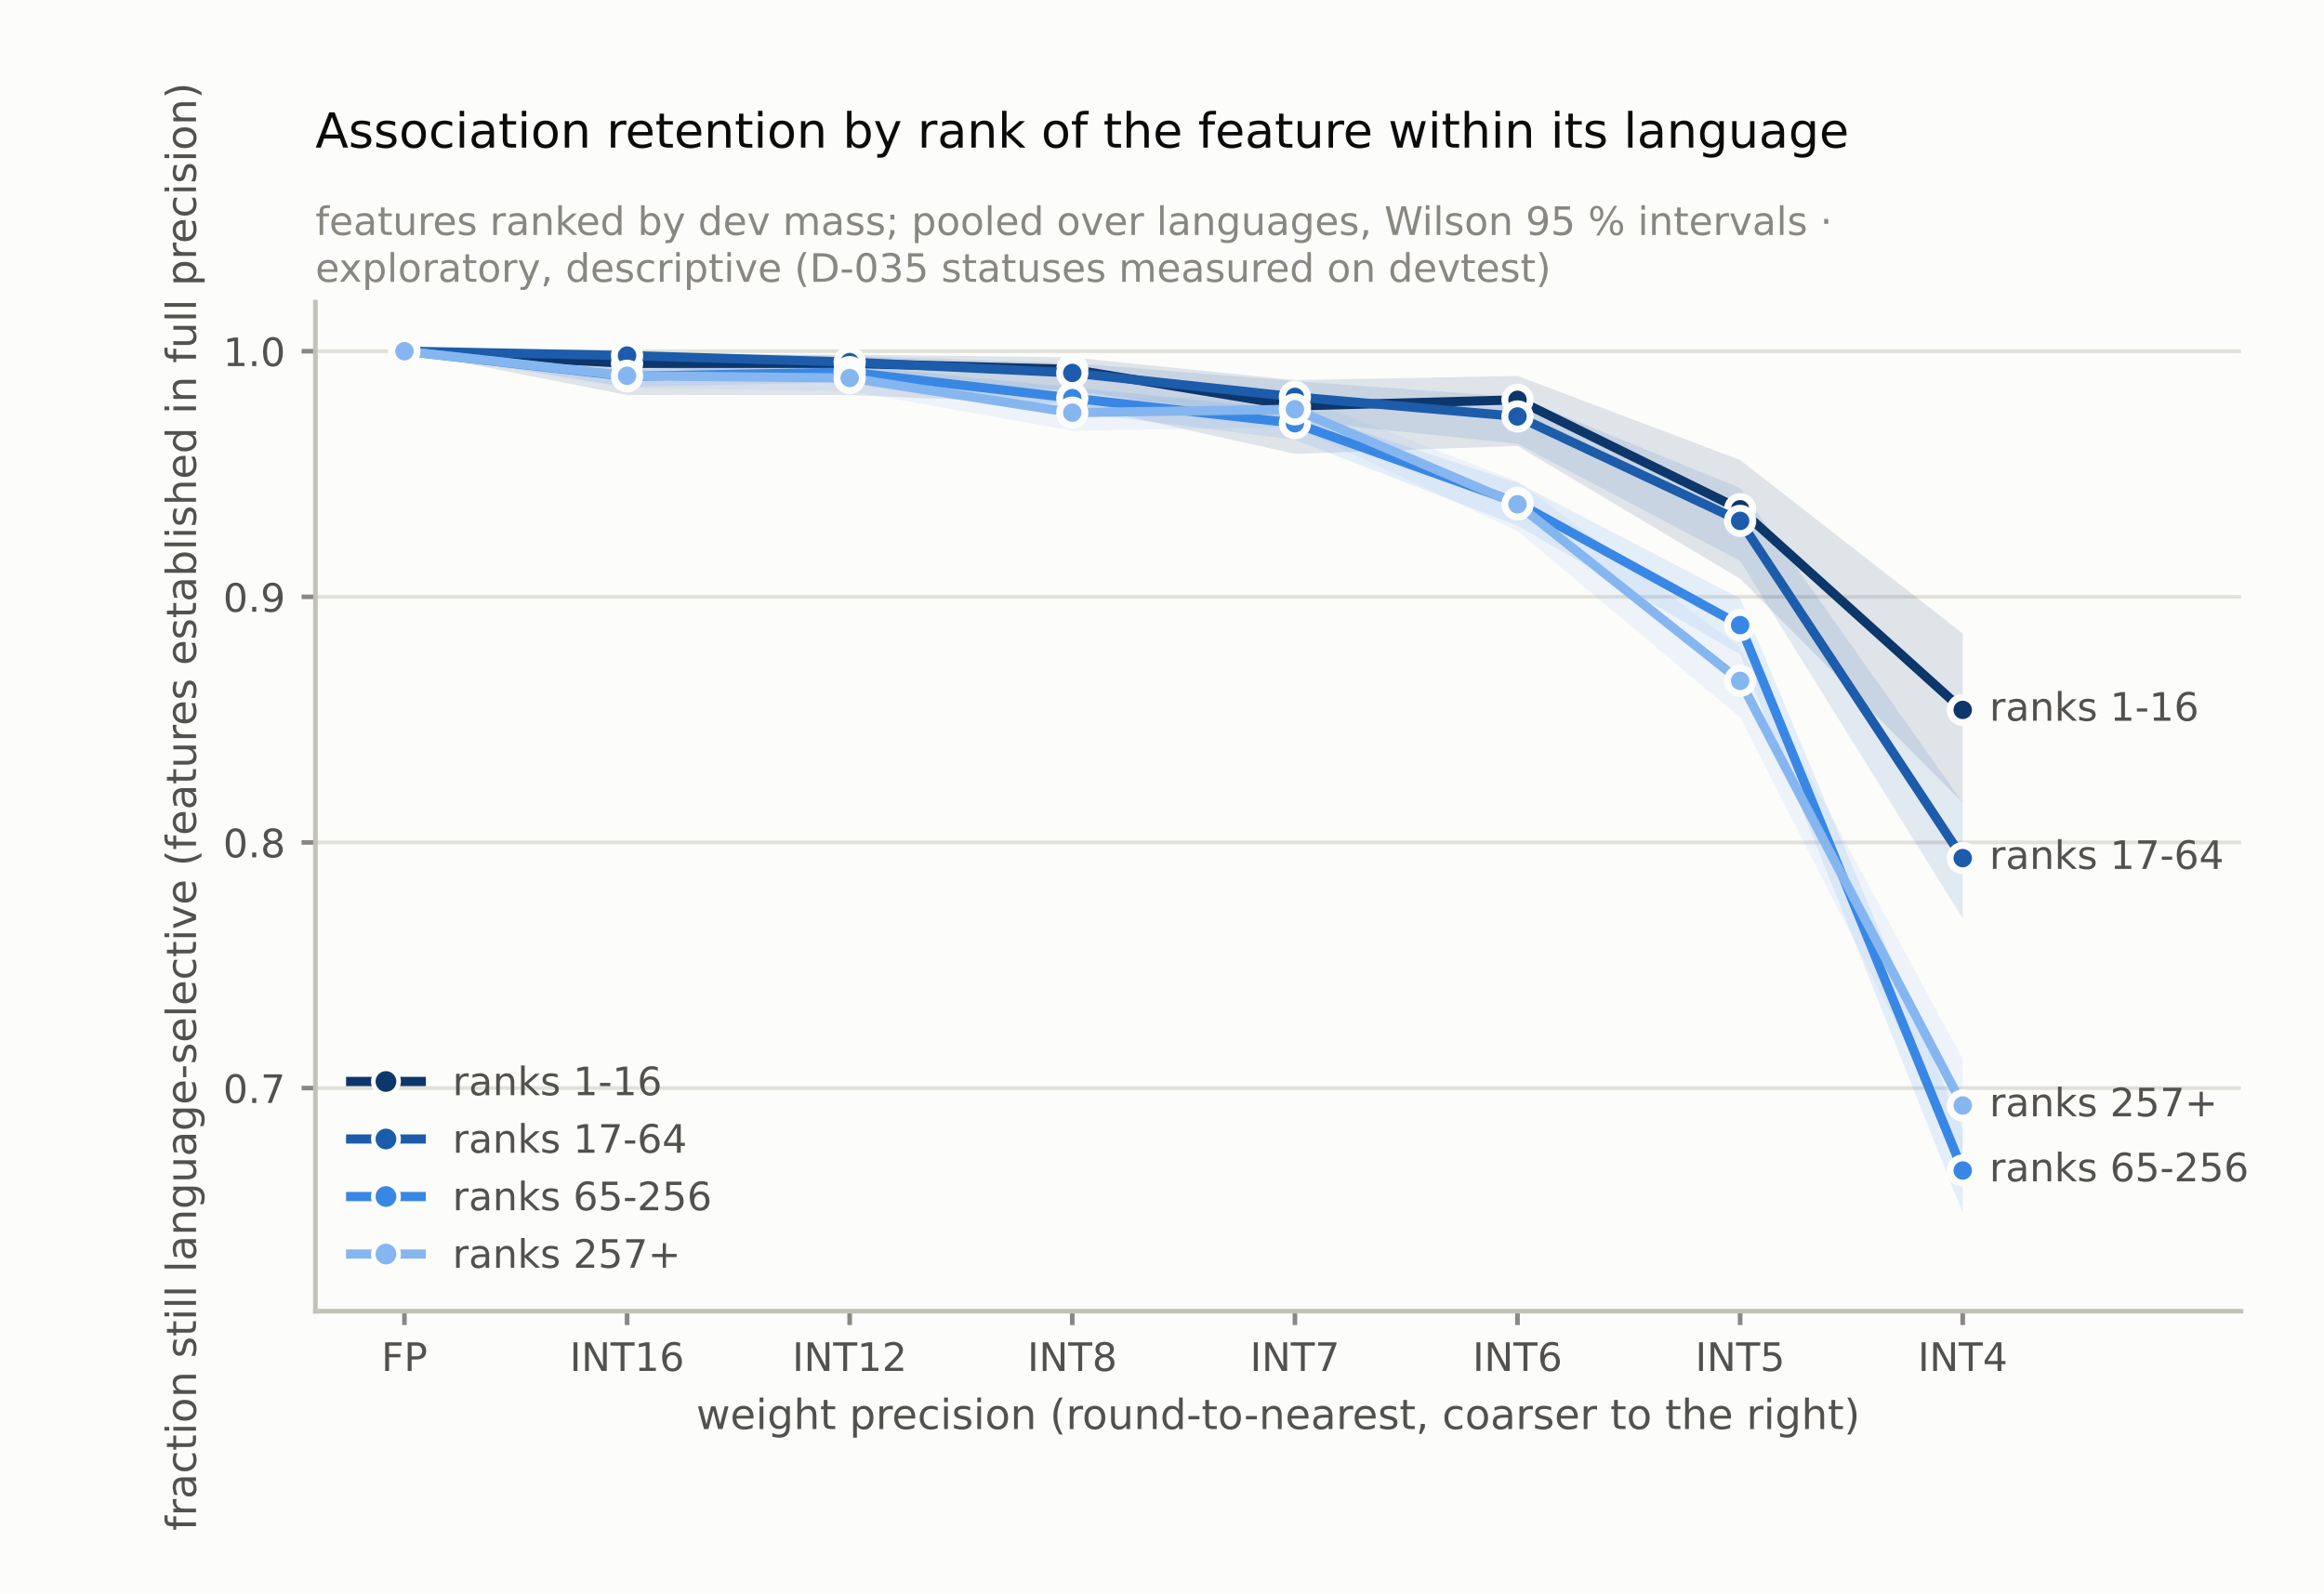
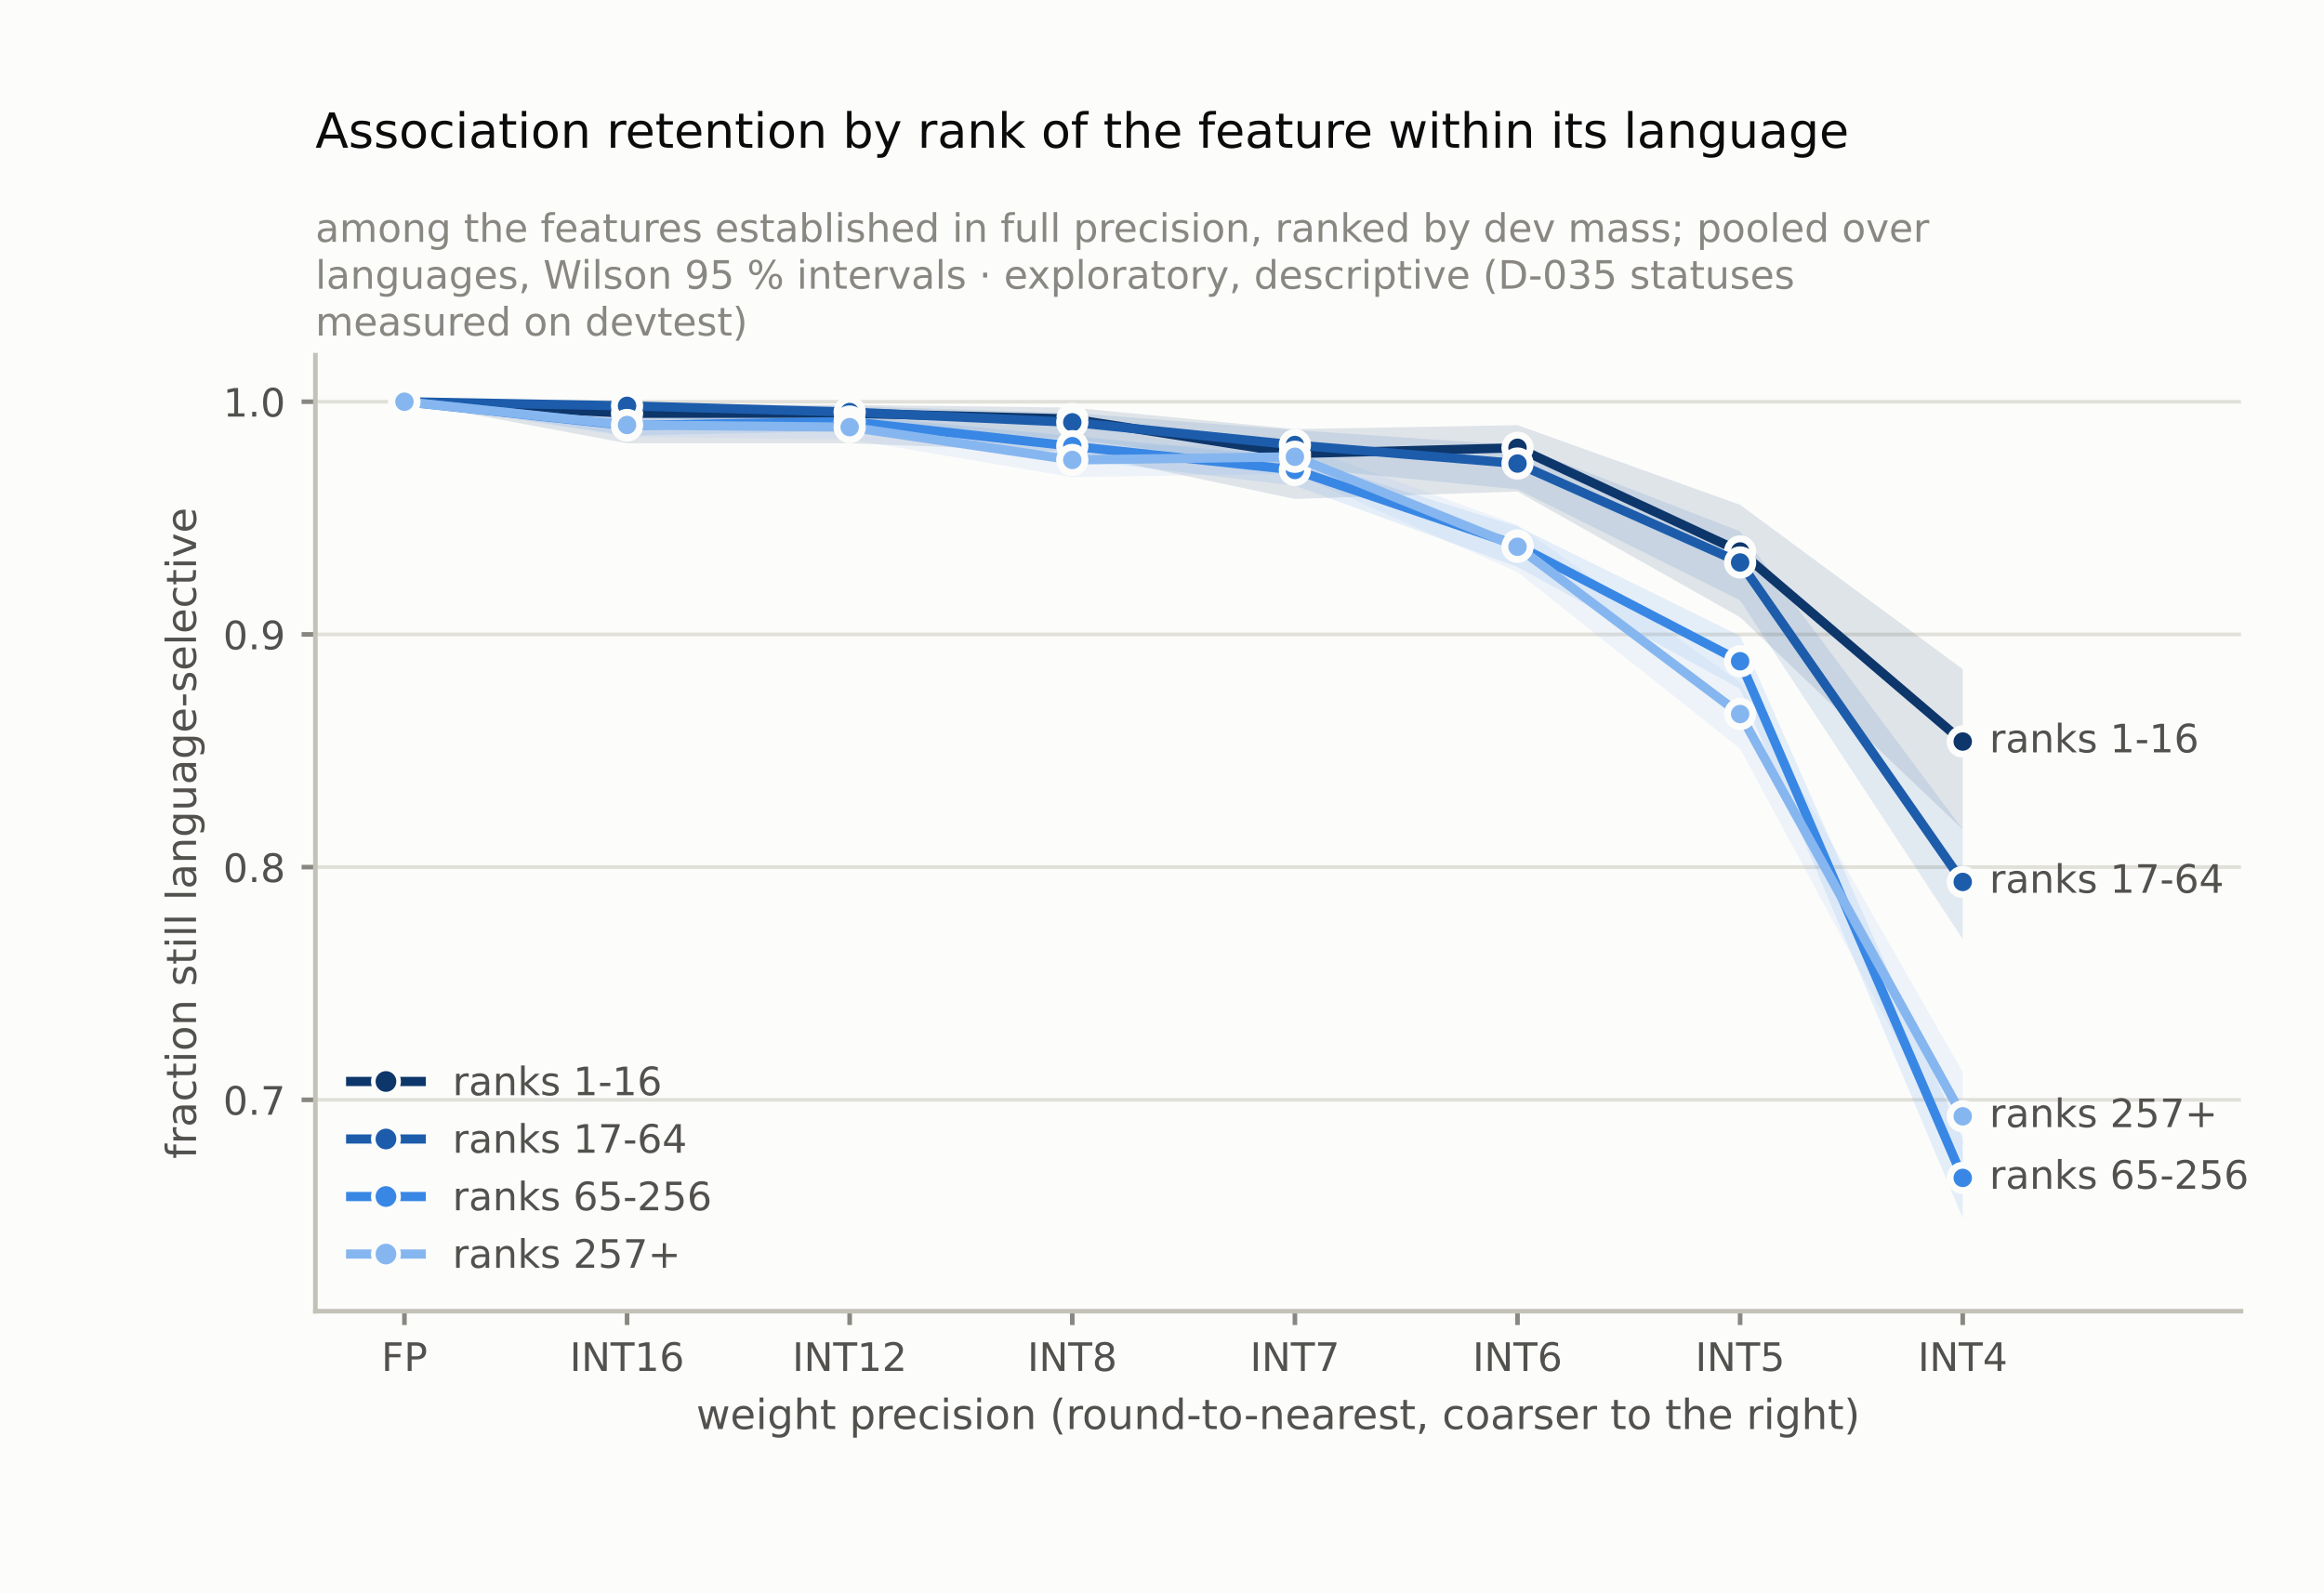
<svg xmlns="http://www.w3.org/2000/svg" xmlns:xlink="http://www.w3.org/1999/xlink" width="504pt" height="345.6pt" viewBox="0 0 504 345.6" version="1.1">
  <defs>
    <style type="text/css">*{stroke-linejoin: round; stroke-linecap: butt}</style>
  </defs>
  <g id="figure_1">
    <g id="patch_1">
      <path d="M 0 345.6  L 504 345.6  L 504 0  L 0 0  z " style="fill: #fcfcfb" />
    </g>
    <g id="axes_1">
      <g id="patch_2">
-         <path d="M 68.4 284.4  L 486 284.4  L 486 65.52  L 68.4 65.52  z " style="fill: #fcfcfb" />
+         <path d="M 68.4 284.4  L 486 284.4  L 486 77.04  L 68.4 77.04  z " style="fill: #fcfcfb" />
      </g>
      <g id="matplotlib.axis_1">
        <g id="xtick_1">
          <g id="line2d_1">
            <defs>
              <path id="m6f4d0545f2" d="M 0 0  L 0 3  " style="stroke: #898781" />
            </defs>
            <g>
              <use xlink:href="#m6f4d0545f2" x="87.711" y="284.4" style="fill: #898781; stroke: #898781" />
            </g>
          </g>
          <g id="text_1">
            <text style="font-size: 8.5px; font-family: 'DejaVu Sans', 'Bitstream Vera Sans', 'Computer Modern Sans Serif', 'Lucida Grande', 'Verdana', 'Geneva', 'Lucid', 'Arial', 'Helvetica', 'Avant Garde', sans-serif; text-anchor: middle; fill: #52514e" x="87.711" y="297.359" transform="rotate(-0 87.71098 297.3587)">FP</text>
          </g>
        </g>
        <g id="xtick_2">
          <g id="line2d_2">
            <g>
              <use xlink:href="#m6f4d0545f2" x="135.988" y="284.4" style="fill: #898781; stroke: #898781" />
            </g>
          </g>
          <g id="text_2">
            <text style="font-size: 8.5px; font-family: 'DejaVu Sans', 'Bitstream Vera Sans', 'Computer Modern Sans Serif', 'Lucida Grande', 'Verdana', 'Geneva', 'Lucid', 'Arial', 'Helvetica', 'Avant Garde', sans-serif; text-anchor: middle; fill: #52514e" x="135.988" y="297.359" transform="rotate(-0 135.9884 297.3587)">INT16</text>
          </g>
        </g>
        <g id="xtick_3">
          <g id="line2d_3">
            <g>
              <use xlink:href="#m6f4d0545f2" x="184.266" y="284.4" style="fill: #898781; stroke: #898781" />
            </g>
          </g>
          <g id="text_3">
            <text style="font-size: 8.5px; font-family: 'DejaVu Sans', 'Bitstream Vera Sans', 'Computer Modern Sans Serif', 'Lucida Grande', 'Verdana', 'Geneva', 'Lucid', 'Arial', 'Helvetica', 'Avant Garde', sans-serif; text-anchor: middle; fill: #52514e" x="184.266" y="297.359" transform="rotate(-0 184.2659 297.3587)">INT12</text>
          </g>
        </g>
        <g id="xtick_4">
          <g id="line2d_4">
            <g>
              <use xlink:href="#m6f4d0545f2" x="232.543" y="284.4" style="fill: #898781; stroke: #898781" />
            </g>
          </g>
          <g id="text_4">
            <text style="font-size: 8.5px; font-family: 'DejaVu Sans', 'Bitstream Vera Sans', 'Computer Modern Sans Serif', 'Lucida Grande', 'Verdana', 'Geneva', 'Lucid', 'Arial', 'Helvetica', 'Avant Garde', sans-serif; text-anchor: middle; fill: #52514e" x="232.543" y="297.359" transform="rotate(-0 232.5434 297.3587)">INT8</text>
          </g>
        </g>
        <g id="xtick_5">
          <g id="line2d_5">
            <g>
              <use xlink:href="#m6f4d0545f2" x="280.821" y="284.4" style="fill: #898781; stroke: #898781" />
            </g>
          </g>
          <g id="text_5">
            <text style="font-size: 8.5px; font-family: 'DejaVu Sans', 'Bitstream Vera Sans', 'Computer Modern Sans Serif', 'Lucida Grande', 'Verdana', 'Geneva', 'Lucid', 'Arial', 'Helvetica', 'Avant Garde', sans-serif; text-anchor: middle; fill: #52514e" x="280.821" y="297.359" transform="rotate(-0 280.8208 297.3587)">INT7</text>
          </g>
        </g>
        <g id="xtick_6">
          <g id="line2d_6">
            <g>
              <use xlink:href="#m6f4d0545f2" x="329.098" y="284.4" style="fill: #898781; stroke: #898781" />
            </g>
          </g>
          <g id="text_6">
            <text style="font-size: 8.5px; font-family: 'DejaVu Sans', 'Bitstream Vera Sans', 'Computer Modern Sans Serif', 'Lucida Grande', 'Verdana', 'Geneva', 'Lucid', 'Arial', 'Helvetica', 'Avant Garde', sans-serif; text-anchor: middle; fill: #52514e" x="329.098" y="297.359" transform="rotate(-0 329.0983 297.3587)">INT6</text>
          </g>
        </g>
        <g id="xtick_7">
          <g id="line2d_7">
            <g>
              <use xlink:href="#m6f4d0545f2" x="377.376" y="284.4" style="fill: #898781; stroke: #898781" />
            </g>
          </g>
          <g id="text_7">
            <text style="font-size: 8.5px; font-family: 'DejaVu Sans', 'Bitstream Vera Sans', 'Computer Modern Sans Serif', 'Lucida Grande', 'Verdana', 'Geneva', 'Lucid', 'Arial', 'Helvetica', 'Avant Garde', sans-serif; text-anchor: middle; fill: #52514e" x="377.376" y="297.359" transform="rotate(-0 377.3757 297.3587)">INT5</text>
          </g>
        </g>
        <g id="xtick_8">
          <g id="line2d_8">
            <g>
              <use xlink:href="#m6f4d0545f2" x="425.653" y="284.4" style="fill: #898781; stroke: #898781" />
            </g>
          </g>
          <g id="text_8">
            <text style="font-size: 8.5px; font-family: 'DejaVu Sans', 'Bitstream Vera Sans', 'Computer Modern Sans Serif', 'Lucida Grande', 'Verdana', 'Geneva', 'Lucid', 'Arial', 'Helvetica', 'Avant Garde', sans-serif; text-anchor: middle; fill: #52514e" x="425.653" y="297.359" transform="rotate(-0 425.6532 297.3587)">INT4</text>
          </g>
        </g>
        <g id="text_9">
          <text style="font-size: 9px; font-family: 'DejaVu Sans', 'Bitstream Vera Sans', 'Computer Modern Sans Serif', 'Lucida Grande', 'Verdana', 'Geneva', 'Lucid', 'Arial', 'Helvetica', 'Avant Garde', sans-serif; text-anchor: middle; fill: #52514e" x="277.2" y="309.965" transform="rotate(-0 277.2 309.965)">weight precision (round-to-nearest, coarser to the right)</text>
        </g>
      </g>
      <g id="matplotlib.axis_2">
        <g id="ytick_1">
          <g id="line2d_9">
-             <path d="M 68.4 236.006  L 486 236.006  " clip-path="url(#p377e4efe7d)" style="fill: none; stroke: #e1e0d9; stroke-width: 0.8; stroke-linecap: square" />
+             <path d="M 68.4 238.553  L 486 238.553  " clip-path="url(#p2a421c846e)" style="fill: none; stroke: #e1e0d9; stroke-width: 0.8; stroke-linecap: square" />
          </g>
          <g id="line2d_10">
            <defs>
              <path id="m219d30f5a1" d="M 0 0  L -3 0  " style="stroke: #898781" />
            </defs>
            <g>
-               <use xlink:href="#m219d30f5a1" x="68.4" y="236.006" style="fill: #898781; stroke: #898781" />
+               <use xlink:href="#m219d30f5a1" x="68.4" y="238.553" style="fill: #898781; stroke: #898781" />
            </g>
          </g>
          <g id="text_10">
-             <text style="font-size: 8.5px; font-family: 'DejaVu Sans', 'Bitstream Vera Sans', 'Computer Modern Sans Serif', 'Lucida Grande', 'Verdana', 'Geneva', 'Lucid', 'Arial', 'Helvetica', 'Avant Garde', sans-serif; text-anchor: end; fill: #52514e" x="61.9" y="239.235" transform="rotate(-0 61.9 239.2353)">0.7</text>
+             <text style="font-size: 8.5px; font-family: 'DejaVu Sans', 'Bitstream Vera Sans', 'Computer Modern Sans Serif', 'Lucida Grande', 'Verdana', 'Geneva', 'Lucid', 'Arial', 'Helvetica', 'Avant Garde', sans-serif; text-anchor: end; fill: #52514e" x="61.9" y="241.782" transform="rotate(-0 61.9 241.7823)">0.7</text>
          </g>
        </g>
        <g id="ytick_2">
          <g id="line2d_11">
-             <path d="M 68.4 182.729  L 486 182.729  " clip-path="url(#p377e4efe7d)" style="fill: none; stroke: #e1e0d9; stroke-width: 0.8; stroke-linecap: square" />
+             <path d="M 68.4 188.08  L 486 188.08  " clip-path="url(#p2a421c846e)" style="fill: none; stroke: #e1e0d9; stroke-width: 0.8; stroke-linecap: square" />
          </g>
          <g id="line2d_12">
            <g>
-               <use xlink:href="#m219d30f5a1" x="68.4" y="182.729" style="fill: #898781; stroke: #898781" />
+               <use xlink:href="#m219d30f5a1" x="68.4" y="188.08" style="fill: #898781; stroke: #898781" />
            </g>
          </g>
          <g id="text_11">
-             <text style="font-size: 8.5px; font-family: 'DejaVu Sans', 'Bitstream Vera Sans', 'Computer Modern Sans Serif', 'Lucida Grande', 'Verdana', 'Geneva', 'Lucid', 'Arial', 'Helvetica', 'Avant Garde', sans-serif; text-anchor: end; fill: #52514e" x="61.9" y="185.958" transform="rotate(-0 61.9 185.9584)">0.8</text>
+             <text style="font-size: 8.5px; font-family: 'DejaVu Sans', 'Bitstream Vera Sans', 'Computer Modern Sans Serif', 'Lucida Grande', 'Verdana', 'Geneva', 'Lucid', 'Arial', 'Helvetica', 'Avant Garde', sans-serif; text-anchor: end; fill: #52514e" x="61.9" y="191.31" transform="rotate(-0 61.9 191.3095)">0.8</text>
          </g>
        </g>
        <g id="ytick_3">
          <g id="line2d_13">
-             <path d="M 68.4 129.452  L 486 129.452  " clip-path="url(#p377e4efe7d)" style="fill: none; stroke: #e1e0d9; stroke-width: 0.8; stroke-linecap: square" />
+             <path d="M 68.4 137.607  L 486 137.607  " clip-path="url(#p2a421c846e)" style="fill: none; stroke: #e1e0d9; stroke-width: 0.8; stroke-linecap: square" />
          </g>
          <g id="line2d_14">
            <g>
-               <use xlink:href="#m219d30f5a1" x="68.4" y="129.452" style="fill: #898781; stroke: #898781" />
+               <use xlink:href="#m219d30f5a1" x="68.4" y="137.607" style="fill: #898781; stroke: #898781" />
            </g>
          </g>
          <g id="text_12">
-             <text style="font-size: 8.5px; font-family: 'DejaVu Sans', 'Bitstream Vera Sans', 'Computer Modern Sans Serif', 'Lucida Grande', 'Verdana', 'Geneva', 'Lucid', 'Arial', 'Helvetica', 'Avant Garde', sans-serif; text-anchor: end; fill: #52514e" x="61.9" y="132.682" transform="rotate(-0 61.9 132.6816)">0.9</text>
+             <text style="font-size: 8.5px; font-family: 'DejaVu Sans', 'Bitstream Vera Sans', 'Computer Modern Sans Serif', 'Lucida Grande', 'Verdana', 'Geneva', 'Lucid', 'Arial', 'Helvetica', 'Avant Garde', sans-serif; text-anchor: end; fill: #52514e" x="61.9" y="140.837" transform="rotate(-0 61.9 140.8367)">0.9</text>
          </g>
        </g>
        <g id="ytick_4">
          <g id="line2d_15">
-             <path d="M 68.4 76.175  L 486 76.175  " clip-path="url(#p377e4efe7d)" style="fill: none; stroke: #e1e0d9; stroke-width: 0.8; stroke-linecap: square" />
+             <path d="M 68.4 87.135  L 486 87.135  " clip-path="url(#p2a421c846e)" style="fill: none; stroke: #e1e0d9; stroke-width: 0.8; stroke-linecap: square" />
          </g>
          <g id="line2d_16">
            <g>
-               <use xlink:href="#m219d30f5a1" x="68.4" y="76.175" style="fill: #898781; stroke: #898781" />
+               <use xlink:href="#m219d30f5a1" x="68.4" y="87.135" style="fill: #898781; stroke: #898781" />
            </g>
          </g>
          <g id="text_13">
-             <text style="font-size: 8.5px; font-family: 'DejaVu Sans', 'Bitstream Vera Sans', 'Computer Modern Sans Serif', 'Lucida Grande', 'Verdana', 'Geneva', 'Lucid', 'Arial', 'Helvetica', 'Avant Garde', sans-serif; text-anchor: end; fill: #52514e" x="61.9" y="79.405" transform="rotate(-0 61.9 79.40471)">1.0</text>
+             <text style="font-size: 8.5px; font-family: 'DejaVu Sans', 'Bitstream Vera Sans', 'Computer Modern Sans Serif', 'Lucida Grande', 'Verdana', 'Geneva', 'Lucid', 'Arial', 'Helvetica', 'Avant Garde', sans-serif; text-anchor: end; fill: #52514e" x="61.9" y="90.364" transform="rotate(-0 61.9 90.3639)">1.0</text>
          </g>
        </g>
        <g id="text_14">
-           <text style="font-size: 9px; font-family: 'DejaVu Sans', 'Bitstream Vera Sans', 'Computer Modern Sans Serif', 'Lucida Grande', 'Verdana', 'Geneva', 'Lucid', 'Arial', 'Helvetica', 'Avant Garde', sans-serif; text-anchor: middle; fill: #52514e" x="42.511" y="174.96" transform="rotate(-90 42.51062 174.96)">fraction still language-selective (features established in full precision)</text>
+           <text style="font-size: 9px; font-family: 'DejaVu Sans', 'Bitstream Vera Sans', 'Computer Modern Sans Serif', 'Lucida Grande', 'Verdana', 'Geneva', 'Lucid', 'Arial', 'Helvetica', 'Avant Garde', sans-serif; text-anchor: middle; fill: #52514e" x="42.511" y="180.72" transform="rotate(-90 42.51062 180.72)">fraction still language-selective</text>
        </g>
      </g>
      <g id="band_1-16">
        <defs>
-           <path id="mb3b9ebb4e8" d="M 87.711 -269.425  L 87.711 -269.425  L 135.988 -259.905  L 184.266 -259.905  L 232.543 -257.916  L 280.821 -247.16  L 329.098 -248.869  L 377.376 -220.076  L 425.653 -171.497  L 425.653 -208.189  L 425.653 -208.189  L 377.376 -245.827  L 329.098 -264.061  L 280.821 -263.157  L 232.543 -268.078  L 184.266 -268.701  L 135.988 -268.701  L 87.711 -269.425  z " />
-         </defs>
-         <g clip-path="url(#p377e4efe7d)">
-           <use xlink:href="#mb3b9ebb4e8" x="0" y="345.6" style="fill: #0d366b; fill-opacity: 0.12" />
+           <path id="mdead9c6444" d="M 87.711 -258.465  L 87.711 -258.465  L 135.988 -249.447  L 184.266 -249.447  L 232.543 -247.562  L 280.821 -237.372  L 329.098 -238.992  L 377.376 -211.714  L 425.653 -165.692  L 425.653 -200.453  L 425.653 -200.453  L 377.376 -236.109  L 329.098 -253.384  L 280.821 -252.528  L 232.543 -257.189  L 184.266 -257.78  L 135.988 -257.78  L 87.711 -258.465  z " />
+         </defs>
+         <g clip-path="url(#p2a421c846e)">
+           <use xlink:href="#mdead9c6444" x="0" y="345.6" style="fill: #0d366b; fill-opacity: 0.12" />
        </g>
      </g>
      <g id="band_17-64">
        <defs>
-           <path id="m48c2956e86" d="M 87.711 -269.425  L 87.711 -269.425  L 135.988 -265.996  L 184.266 -263.924  L 232.543 -260.779  L 280.821 -254.364  L 329.098 -249.35  L 377.376 -223.932  L 425.653 -146.376  L 425.653 -171.51  L 425.653 -171.51  L 377.376 -239.745  L 329.098 -259.475  L 280.821 -262.926  L 232.543 -266.858  L 184.266 -268.416  L 135.988 -269.166  L 87.711 -269.425  z " />
-         </defs>
-         <g clip-path="url(#p377e4efe7d)">
-           <use xlink:href="#m48c2956e86" x="0" y="345.6" style="fill: #1c5cab; fill-opacity: 0.12" />
+           <path id="m82f309e90d" d="M 87.711 -258.465  L 87.711 -258.465  L 135.988 -255.217  L 184.266 -253.254  L 232.543 -250.275  L 280.821 -244.198  L 329.098 -239.447  L 377.376 -215.367  L 425.653 -141.893  L 425.653 -165.704  L 425.653 -165.704  L 377.376 -230.348  L 329.098 -249.039  L 280.821 -252.309  L 232.543 -256.034  L 184.266 -257.51  L 135.988 -258.22  L 87.711 -258.465  z " />
+         </defs>
+         <g clip-path="url(#p2a421c846e)">
+           <use xlink:href="#m82f309e90d" x="0" y="345.6" style="fill: #1c5cab; fill-opacity: 0.12" />
        </g>
      </g>
      <g id="band_65-256">
        <defs>
-           <path id="mebbb00ba3a" d="M 87.711 -269.425  L 87.711 -269.425  L 135.988 -261.663  L 184.266 -262.735  L 232.543 -256.255  L 280.821 -250.201  L 329.098 -231.582  L 377.376 -203.663  L 425.653 -82.511  L 425.653 -100.685  L 425.653 -100.685  L 377.376 -215.808  L 329.098 -240.878  L 280.821 -256.738  L 232.543 -261.573  L 184.266 -266.344  L 135.988 -265.601  L 87.711 -269.425  z " />
-         </defs>
-         <g clip-path="url(#p377e4efe7d)">
-           <use xlink:href="#mebbb00ba3a" x="0" y="345.6" style="fill: #3987e5; fill-opacity: 0.12" />
+           <path id="m9bee729b2a" d="M 87.711 -258.465  L 87.711 -258.465  L 135.988 -251.112  L 184.266 -252.127  L 232.543 -245.989  L 280.821 -240.254  L 329.098 -222.614  L 377.376 -196.165  L 425.653 -81.389  L 425.653 -98.607  L 425.653 -98.607  L 377.376 -207.671  L 329.098 -231.421  L 280.821 -246.446  L 232.543 -251.027  L 184.266 -255.547  L 135.988 -254.843  L 87.711 -258.465  z " />
+         </defs>
+         <g clip-path="url(#p2a421c846e)">
+           <use xlink:href="#m9bee729b2a" x="0" y="345.6" style="fill: #3987e5; fill-opacity: 0.12" />
        </g>
      </g>
      <g id="band_257+">
        <defs>
-           <path id="mbcf3d54f8f" d="M 87.711 -269.425  L 87.711 -269.425  L 135.988 -261.375  L 184.266 -260.796  L 232.543 -252.148  L 280.821 -252.967  L 329.098 -230.415  L 377.376 -189.987  L 425.653 -95.367  L 425.653 -115.9  L 425.653 -115.9  L 377.376 -205.174  L 329.098 -241.206  L 280.821 -259.789  L 232.543 -259.156  L 184.266 -265.51  L 135.988 -265.898  L 87.711 -269.425  z " />
-         </defs>
-         <g clip-path="url(#p377e4efe7d)">
-           <use xlink:href="#mbcf3d54f8f" x="0" y="345.6" style="fill: #86b6ef; fill-opacity: 0.12" />
+           <path id="md865e627d9" d="M 87.711 -258.465  L 87.711 -258.465  L 135.988 -250.84  L 184.266 -250.291  L 232.543 -242.098  L 280.821 -242.874  L 329.098 -221.509  L 377.376 -183.208  L 425.653 -93.568  L 425.653 -113.022  L 425.653 -113.022  L 377.376 -197.596  L 329.098 -231.732  L 280.821 -249.337  L 232.543 -248.737  L 184.266 -254.756  L 135.988 -255.125  L 87.711 -258.465  z " />
+         </defs>
+         <g clip-path="url(#p2a421c846e)">
+           <use xlink:href="#md865e627d9" x="0" y="345.6" style="fill: #86b6ef; fill-opacity: 0.12" />
        </g>
      </g>
      <g id="patch_3">
-         <path d="M 68.4 284.4  L 68.4 65.52  " style="fill: none; stroke: #c3c2b7; stroke-linejoin: miter; stroke-linecap: square" />
+         <path d="M 68.4 284.4  L 68.4 77.04  " style="fill: none; stroke: #c3c2b7; stroke-linejoin: miter; stroke-linecap: square" />
      </g>
      <g id="patch_4">
        <path d="M 68.4 284.4  L 486 284.4  " style="fill: none; stroke: #c3c2b7; stroke-linejoin: miter; stroke-linecap: square" />
      </g>
      <g id="rank_1-16">
-         <path d="M 87.711 76.175  L 135.988 78.813  L 184.266 78.813  L 232.543 80.132  L 280.821 88.044  L 329.098 86.725  L 377.376 110.462  L 425.653 153.981  " clip-path="url(#p377e4efe7d)" style="fill: none; stroke: #0d366b; stroke-width: 2; stroke-linecap: square" />
+         <path d="M 87.711 87.135  L 135.988 89.633  L 184.266 89.633  L 232.543 90.883  L 280.821 98.379  L 329.098 97.129  L 377.376 119.617  L 425.653 160.845  " clip-path="url(#p2a421c846e)" style="fill: none; stroke: #0d366b; stroke-width: 2; stroke-linecap: square" />
        <defs>
          <path id="mf6ef0dd5cb" d="M 0 2.75  C 0.729 2.75 1.429 2.46 1.945 1.945  C 2.46 1.429 2.75 0.729 2.75 0  C 2.75 -0.729 2.46 -1.429 1.945 -1.945  C 1.429 -2.46 0.729 -2.75 0 -2.75  C -0.729 -2.75 -1.429 -2.46 -1.945 -1.945  C -2.46 -1.429 -2.75 -0.729 -2.75 0  C -2.75 0.729 -2.46 1.429 -1.945 1.945  C -1.429 2.46 -0.729 2.75 0 2.75  z " style="stroke: #fcfcfb; stroke-width: 1.5" />
        </defs>
-         <g clip-path="url(#p377e4efe7d)">
-           <use xlink:href="#mf6ef0dd5cb" x="87.711" y="76.175" style="fill: #0d366b; stroke: #fcfcfb; stroke-width: 1.5" />
-           <use xlink:href="#mf6ef0dd5cb" x="135.988" y="78.813" style="fill: #0d366b; stroke: #fcfcfb; stroke-width: 1.5" />
-           <use xlink:href="#mf6ef0dd5cb" x="184.266" y="78.813" style="fill: #0d366b; stroke: #fcfcfb; stroke-width: 1.5" />
-           <use xlink:href="#mf6ef0dd5cb" x="232.543" y="80.132" style="fill: #0d366b; stroke: #fcfcfb; stroke-width: 1.5" />
-           <use xlink:href="#mf6ef0dd5cb" x="280.821" y="88.044" style="fill: #0d366b; stroke: #fcfcfb; stroke-width: 1.5" />
-           <use xlink:href="#mf6ef0dd5cb" x="329.098" y="86.725" style="fill: #0d366b; stroke: #fcfcfb; stroke-width: 1.5" />
-           <use xlink:href="#mf6ef0dd5cb" x="377.376" y="110.462" style="fill: #0d366b; stroke: #fcfcfb; stroke-width: 1.5" />
-           <use xlink:href="#mf6ef0dd5cb" x="425.653" y="153.981" style="fill: #0d366b; stroke: #fcfcfb; stroke-width: 1.5" />
+         <g clip-path="url(#p2a421c846e)">
+           <use xlink:href="#mf6ef0dd5cb" x="87.711" y="87.135" style="fill: #0d366b; stroke: #fcfcfb; stroke-width: 1.5" />
+           <use xlink:href="#mf6ef0dd5cb" x="135.988" y="89.633" style="fill: #0d366b; stroke: #fcfcfb; stroke-width: 1.5" />
+           <use xlink:href="#mf6ef0dd5cb" x="184.266" y="89.633" style="fill: #0d366b; stroke: #fcfcfb; stroke-width: 1.5" />
+           <use xlink:href="#mf6ef0dd5cb" x="232.543" y="90.883" style="fill: #0d366b; stroke: #fcfcfb; stroke-width: 1.5" />
+           <use xlink:href="#mf6ef0dd5cb" x="280.821" y="98.379" style="fill: #0d366b; stroke: #fcfcfb; stroke-width: 1.5" />
+           <use xlink:href="#mf6ef0dd5cb" x="329.098" y="97.129" style="fill: #0d366b; stroke: #fcfcfb; stroke-width: 1.5" />
+           <use xlink:href="#mf6ef0dd5cb" x="377.376" y="119.617" style="fill: #0d366b; stroke: #fcfcfb; stroke-width: 1.5" />
+           <use xlink:href="#mf6ef0dd5cb" x="425.653" y="160.845" style="fill: #0d366b; stroke: #fcfcfb; stroke-width: 1.5" />
        </g>
      </g>
      <g id="end_label">
-         <text style="font-size: 8.5px; font-family: 'DejaVu Sans', 'Bitstream Vera Sans', 'Computer Modern Sans Serif', 'Lucida Grande', 'Verdana', 'Geneva', 'Lucid', 'Arial', 'Helvetica', 'Avant Garde', sans-serif; text-anchor: start; fill: #52514e" x="431.446" y="156.326" transform="rotate(-0 431.4465 156.3261)">ranks 1-16</text>
+         <text style="font-size: 8.5px; font-family: 'DejaVu Sans', 'Bitstream Vera Sans', 'Computer Modern Sans Serif', 'Lucida Grande', 'Verdana', 'Geneva', 'Lucid', 'Arial', 'Helvetica', 'Avant Garde', sans-serif; text-anchor: start; fill: #52514e" x="431.446" y="163.19" transform="rotate(-0 431.4465 163.1903)">ranks 1-16</text>
      </g>
      <g id="rank_17-64">
-         <path d="M 87.711 76.175  L 135.988 77.119  L 184.266 78.535  L 232.543 80.894  L 280.821 86.085  L 329.098 90.332  L 377.376 112.983  L 425.653 186.127  " clip-path="url(#p377e4efe7d)" style="fill: none; stroke: #1c5cab; stroke-width: 2; stroke-linecap: square" />
+         <path d="M 87.711 87.135  L 135.988 88.029  L 184.266 89.37  L 232.543 91.605  L 280.821 96.523  L 329.098 100.546  L 377.376 122.005  L 425.653 191.299  " clip-path="url(#p2a421c846e)" style="fill: none; stroke: #1c5cab; stroke-width: 2; stroke-linecap: square" />
        <defs>
          <path id="mbdf30b9938" d="M 0 2.75  C 0.729 2.75 1.429 2.46 1.945 1.945  C 2.46 1.429 2.75 0.729 2.75 0  C 2.75 -0.729 2.46 -1.429 1.945 -1.945  C 1.429 -2.46 0.729 -2.75 0 -2.75  C -0.729 -2.75 -1.429 -2.46 -1.945 -1.945  C -2.46 -1.429 -2.75 -0.729 -2.75 0  C -2.75 0.729 -2.46 1.429 -1.945 1.945  C -1.429 2.46 -0.729 2.75 0 2.75  z " style="stroke: #fcfcfb; stroke-width: 1.5" />
        </defs>
-         <g clip-path="url(#p377e4efe7d)">
-           <use xlink:href="#mbdf30b9938" x="87.711" y="76.175" style="fill: #1c5cab; stroke: #fcfcfb; stroke-width: 1.5" />
-           <use xlink:href="#mbdf30b9938" x="135.988" y="77.119" style="fill: #1c5cab; stroke: #fcfcfb; stroke-width: 1.5" />
-           <use xlink:href="#mbdf30b9938" x="184.266" y="78.535" style="fill: #1c5cab; stroke: #fcfcfb; stroke-width: 1.5" />
-           <use xlink:href="#mbdf30b9938" x="232.543" y="80.894" style="fill: #1c5cab; stroke: #fcfcfb; stroke-width: 1.5" />
-           <use xlink:href="#mbdf30b9938" x="280.821" y="86.085" style="fill: #1c5cab; stroke: #fcfcfb; stroke-width: 1.5" />
-           <use xlink:href="#mbdf30b9938" x="329.098" y="90.332" style="fill: #1c5cab; stroke: #fcfcfb; stroke-width: 1.5" />
-           <use xlink:href="#mbdf30b9938" x="377.376" y="112.983" style="fill: #1c5cab; stroke: #fcfcfb; stroke-width: 1.5" />
-           <use xlink:href="#mbdf30b9938" x="425.653" y="186.127" style="fill: #1c5cab; stroke: #fcfcfb; stroke-width: 1.5" />
+         <g clip-path="url(#p2a421c846e)">
+           <use xlink:href="#mbdf30b9938" x="87.711" y="87.135" style="fill: #1c5cab; stroke: #fcfcfb; stroke-width: 1.5" />
+           <use xlink:href="#mbdf30b9938" x="135.988" y="88.029" style="fill: #1c5cab; stroke: #fcfcfb; stroke-width: 1.5" />
+           <use xlink:href="#mbdf30b9938" x="184.266" y="89.37" style="fill: #1c5cab; stroke: #fcfcfb; stroke-width: 1.5" />
+           <use xlink:href="#mbdf30b9938" x="232.543" y="91.605" style="fill: #1c5cab; stroke: #fcfcfb; stroke-width: 1.5" />
+           <use xlink:href="#mbdf30b9938" x="280.821" y="96.523" style="fill: #1c5cab; stroke: #fcfcfb; stroke-width: 1.5" />
+           <use xlink:href="#mbdf30b9938" x="329.098" y="100.546" style="fill: #1c5cab; stroke: #fcfcfb; stroke-width: 1.5" />
+           <use xlink:href="#mbdf30b9938" x="377.376" y="122.005" style="fill: #1c5cab; stroke: #fcfcfb; stroke-width: 1.5" />
+           <use xlink:href="#mbdf30b9938" x="425.653" y="191.299" style="fill: #1c5cab; stroke: #fcfcfb; stroke-width: 1.5" />
        </g>
      </g>
      <g id="end_label">
-         <text style="font-size: 8.5px; font-family: 'DejaVu Sans', 'Bitstream Vera Sans', 'Computer Modern Sans Serif', 'Lucida Grande', 'Verdana', 'Geneva', 'Lucid', 'Arial', 'Helvetica', 'Avant Garde', sans-serif; text-anchor: start; fill: #52514e" x="431.446" y="188.472" transform="rotate(-0 431.4465 188.4722)">ranks 17-64</text>
+         <text style="font-size: 8.5px; font-family: 'DejaVu Sans', 'Bitstream Vera Sans', 'Computer Modern Sans Serif', 'Lucida Grande', 'Verdana', 'Geneva', 'Lucid', 'Arial', 'Helvetica', 'Avant Garde', sans-serif; text-anchor: start; fill: #52514e" x="431.446" y="193.644" transform="rotate(-0 431.4465 193.6445)">ranks 17-64</text>
      </g>
      <g id="rank_65-256">
-         <path d="M 87.711 76.175  L 135.988 81.627  L 184.266 80.718  L 232.543 86.351  L 280.821 91.802  L 329.098 109.065  L 377.376 135.594  L 425.653 253.886  " clip-path="url(#p377e4efe7d)" style="fill: none; stroke: #3987e5; stroke-width: 2; stroke-linecap: square" />
+         <path d="M 87.711 87.135  L 135.988 92.299  L 184.266 91.438  L 232.543 96.775  L 280.821 101.939  L 329.098 118.293  L 377.376 143.426  L 425.653 255.492  " clip-path="url(#p2a421c846e)" style="fill: none; stroke: #3987e5; stroke-width: 2; stroke-linecap: square" />
        <defs>
          <path id="m3d02a21696" d="M 0 2.75  C 0.729 2.75 1.429 2.46 1.945 1.945  C 2.46 1.429 2.75 0.729 2.75 0  C 2.75 -0.729 2.46 -1.429 1.945 -1.945  C 1.429 -2.46 0.729 -2.75 0 -2.75  C -0.729 -2.75 -1.429 -2.46 -1.945 -1.945  C -2.46 -1.429 -2.75 -0.729 -2.75 0  C -2.75 0.729 -2.46 1.429 -1.945 1.945  C -1.429 2.46 -0.729 2.75 0 2.75  z " style="stroke: #fcfcfb; stroke-width: 1.5" />
        </defs>
-         <g clip-path="url(#p377e4efe7d)">
-           <use xlink:href="#m3d02a21696" x="87.711" y="76.175" style="fill: #3987e5; stroke: #fcfcfb; stroke-width: 1.5" />
-           <use xlink:href="#m3d02a21696" x="135.988" y="81.627" style="fill: #3987e5; stroke: #fcfcfb; stroke-width: 1.5" />
-           <use xlink:href="#m3d02a21696" x="184.266" y="80.718" style="fill: #3987e5; stroke: #fcfcfb; stroke-width: 1.5" />
-           <use xlink:href="#m3d02a21696" x="232.543" y="86.351" style="fill: #3987e5; stroke: #fcfcfb; stroke-width: 1.5" />
-           <use xlink:href="#m3d02a21696" x="280.821" y="91.802" style="fill: #3987e5; stroke: #fcfcfb; stroke-width: 1.5" />
-           <use xlink:href="#m3d02a21696" x="329.098" y="109.065" style="fill: #3987e5; stroke: #fcfcfb; stroke-width: 1.5" />
-           <use xlink:href="#m3d02a21696" x="377.376" y="135.594" style="fill: #3987e5; stroke: #fcfcfb; stroke-width: 1.5" />
-           <use xlink:href="#m3d02a21696" x="425.653" y="253.886" style="fill: #3987e5; stroke: #fcfcfb; stroke-width: 1.5" />
+         <g clip-path="url(#p2a421c846e)">
+           <use xlink:href="#m3d02a21696" x="87.711" y="87.135" style="fill: #3987e5; stroke: #fcfcfb; stroke-width: 1.5" />
+           <use xlink:href="#m3d02a21696" x="135.988" y="92.299" style="fill: #3987e5; stroke: #fcfcfb; stroke-width: 1.5" />
+           <use xlink:href="#m3d02a21696" x="184.266" y="91.438" style="fill: #3987e5; stroke: #fcfcfb; stroke-width: 1.5" />
+           <use xlink:href="#m3d02a21696" x="232.543" y="96.775" style="fill: #3987e5; stroke: #fcfcfb; stroke-width: 1.5" />
+           <use xlink:href="#m3d02a21696" x="280.821" y="101.939" style="fill: #3987e5; stroke: #fcfcfb; stroke-width: 1.5" />
+           <use xlink:href="#m3d02a21696" x="329.098" y="118.293" style="fill: #3987e5; stroke: #fcfcfb; stroke-width: 1.5" />
+           <use xlink:href="#m3d02a21696" x="377.376" y="143.426" style="fill: #3987e5; stroke: #fcfcfb; stroke-width: 1.5" />
+           <use xlink:href="#m3d02a21696" x="425.653" y="255.492" style="fill: #3987e5; stroke: #fcfcfb; stroke-width: 1.5" />
        </g>
      </g>
      <g id="end_label">
-         <text style="font-size: 8.5px; font-family: 'DejaVu Sans', 'Bitstream Vera Sans', 'Computer Modern Sans Serif', 'Lucida Grande', 'Verdana', 'Geneva', 'Lucid', 'Arial', 'Helvetica', 'Avant Garde', sans-serif; text-anchor: start; fill: #52514e" x="431.446" y="256.231" transform="rotate(-0 431.4465 256.2315)">ranks 65-256</text>
+         <text style="font-size: 8.5px; font-family: 'DejaVu Sans', 'Bitstream Vera Sans', 'Computer Modern Sans Serif', 'Lucida Grande', 'Verdana', 'Geneva', 'Lucid', 'Arial', 'Helvetica', 'Avant Garde', sans-serif; text-anchor: start; fill: #52514e" x="431.446" y="257.837" transform="rotate(-0 431.4465 257.8375)">ranks 65-256</text>
      </g>
      <g id="rank_257+">
-         <path d="M 87.711 76.175  L 135.988 81.508  L 184.266 81.993  L 232.543 89.507  L 280.821 88.78  L 329.098 109.383  L 377.376 147.68  L 425.653 239.787  " clip-path="url(#p377e4efe7d)" style="fill: none; stroke: #86b6ef; stroke-width: 2; stroke-linecap: square" />
+         <path d="M 87.711 87.135  L 135.988 92.186  L 184.266 92.646  L 232.543 99.764  L 280.821 99.075  L 329.098 118.594  L 377.376 154.876  L 425.653 242.135  " clip-path="url(#p2a421c846e)" style="fill: none; stroke: #86b6ef; stroke-width: 2; stroke-linecap: square" />
        <defs>
          <path id="m97402f3cac" d="M 0 2.75  C 0.729 2.75 1.429 2.46 1.945 1.945  C 2.46 1.429 2.75 0.729 2.75 0  C 2.75 -0.729 2.46 -1.429 1.945 -1.945  C 1.429 -2.46 0.729 -2.75 0 -2.75  C -0.729 -2.75 -1.429 -2.46 -1.945 -1.945  C -2.46 -1.429 -2.75 -0.729 -2.75 0  C -2.75 0.729 -2.46 1.429 -1.945 1.945  C -1.429 2.46 -0.729 2.75 0 2.75  z " style="stroke: #fcfcfb; stroke-width: 1.5" />
        </defs>
-         <g clip-path="url(#p377e4efe7d)">
-           <use xlink:href="#m97402f3cac" x="87.711" y="76.175" style="fill: #86b6ef; stroke: #fcfcfb; stroke-width: 1.5" />
-           <use xlink:href="#m97402f3cac" x="135.988" y="81.508" style="fill: #86b6ef; stroke: #fcfcfb; stroke-width: 1.5" />
-           <use xlink:href="#m97402f3cac" x="184.266" y="81.993" style="fill: #86b6ef; stroke: #fcfcfb; stroke-width: 1.5" />
-           <use xlink:href="#m97402f3cac" x="232.543" y="89.507" style="fill: #86b6ef; stroke: #fcfcfb; stroke-width: 1.5" />
-           <use xlink:href="#m97402f3cac" x="280.821" y="88.78" style="fill: #86b6ef; stroke: #fcfcfb; stroke-width: 1.5" />
-           <use xlink:href="#m97402f3cac" x="329.098" y="109.383" style="fill: #86b6ef; stroke: #fcfcfb; stroke-width: 1.5" />
-           <use xlink:href="#m97402f3cac" x="377.376" y="147.68" style="fill: #86b6ef; stroke: #fcfcfb; stroke-width: 1.5" />
-           <use xlink:href="#m97402f3cac" x="425.653" y="239.787" style="fill: #86b6ef; stroke: #fcfcfb; stroke-width: 1.5" />
+         <g clip-path="url(#p2a421c846e)">
+           <use xlink:href="#m97402f3cac" x="87.711" y="87.135" style="fill: #86b6ef; stroke: #fcfcfb; stroke-width: 1.5" />
+           <use xlink:href="#m97402f3cac" x="135.988" y="92.186" style="fill: #86b6ef; stroke: #fcfcfb; stroke-width: 1.5" />
+           <use xlink:href="#m97402f3cac" x="184.266" y="92.646" style="fill: #86b6ef; stroke: #fcfcfb; stroke-width: 1.5" />
+           <use xlink:href="#m97402f3cac" x="232.543" y="99.764" style="fill: #86b6ef; stroke: #fcfcfb; stroke-width: 1.5" />
+           <use xlink:href="#m97402f3cac" x="280.821" y="99.075" style="fill: #86b6ef; stroke: #fcfcfb; stroke-width: 1.5" />
+           <use xlink:href="#m97402f3cac" x="329.098" y="118.594" style="fill: #86b6ef; stroke: #fcfcfb; stroke-width: 1.5" />
+           <use xlink:href="#m97402f3cac" x="377.376" y="154.876" style="fill: #86b6ef; stroke: #fcfcfb; stroke-width: 1.5" />
+           <use xlink:href="#m97402f3cac" x="425.653" y="242.135" style="fill: #86b6ef; stroke: #fcfcfb; stroke-width: 1.5" />
        </g>
      </g>
      <g id="end_label">
-         <text style="font-size: 8.5px; font-family: 'DejaVu Sans', 'Bitstream Vera Sans', 'Computer Modern Sans Serif', 'Lucida Grande', 'Verdana', 'Geneva', 'Lucid', 'Arial', 'Helvetica', 'Avant Garde', sans-serif; text-anchor: start; fill: #52514e" x="431.446" y="242.133" transform="rotate(-0 431.4465 242.1326)">ranks 257+</text>
+         <text style="font-size: 8.5px; font-family: 'DejaVu Sans', 'Bitstream Vera Sans', 'Computer Modern Sans Serif', 'Lucida Grande', 'Verdana', 'Geneva', 'Lucid', 'Arial', 'Helvetica', 'Avant Garde', sans-serif; text-anchor: start; fill: #52514e" x="431.446" y="244.481" transform="rotate(-0 431.4465 244.4807)">ranks 257+</text>
      </g>
      <g id="subtitle">
-         <text style="font-size: 8.5px; font-family: 'DejaVu Sans', 'Bitstream Vera Sans', 'Computer Modern Sans Serif', 'Lucida Grande', 'Verdana', 'Geneva', 'Lucid', 'Arial', 'Helvetica', 'Avant Garde', sans-serif; fill: #898781" transform="translate(68.4 50.9617)">features ranked by dev mass; pooled over languages, Wilson 95 % intervals ·</text>
-         <text style="font-size: 8.5px; font-family: 'DejaVu Sans', 'Bitstream Vera Sans', 'Computer Modern Sans Serif', 'Lucida Grande', 'Verdana', 'Geneva', 'Lucid', 'Arial', 'Helvetica', 'Avant Garde', sans-serif; fill: #898781" transform="translate(68.4 61.12571)">exploratory, descriptive (D-035 statuses measured on devtest)</text>
+         <text style="font-size: 8.5px; font-family: 'DejaVu Sans', 'Bitstream Vera Sans', 'Computer Modern Sans Serif', 'Lucida Grande', 'Verdana', 'Geneva', 'Lucid', 'Arial', 'Helvetica', 'Avant Garde', sans-serif; fill: #898781" transform="translate(68.4 52.45593)">among the features established in full precision, ranked by dev mass; pooled over</text>
+         <text style="font-size: 8.5px; font-family: 'DejaVu Sans', 'Bitstream Vera Sans', 'Computer Modern Sans Serif', 'Lucida Grande', 'Verdana', 'Geneva', 'Lucid', 'Arial', 'Helvetica', 'Avant Garde', sans-serif; fill: #898781" transform="translate(68.4 62.61994)">languages, Wilson 95 % intervals · exploratory, descriptive (D-035 statuses</text>
+         <text style="font-size: 8.5px; font-family: 'DejaVu Sans', 'Bitstream Vera Sans', 'Computer Modern Sans Serif', 'Lucida Grande', 'Verdana', 'Geneva', 'Lucid', 'Arial', 'Helvetica', 'Avant Garde', sans-serif; fill: #898781" transform="translate(68.4 72.78395)">measured on devtest)</text>
      </g>
      <g id="text_15">
-         <text style="font-size: 10.5px; font-family: 'DejaVu Sans', 'Bitstream Vera Sans', 'Computer Modern Sans Serif', 'Lucida Grande', 'Verdana', 'Geneva', 'Lucid', 'Arial', 'Helvetica', 'Avant Garde', sans-serif; text-anchor: start; fill: #0b0b0b" x="68.4" y="32.02" transform="rotate(-0 68.4 32.02)">Association retention by rank of the feature within its language</text>
+         <text style="font-size: 10.5px; font-family: 'DejaVu Sans', 'Bitstream Vera Sans', 'Computer Modern Sans Serif', 'Lucida Grande', 'Verdana', 'Geneva', 'Lucid', 'Arial', 'Helvetica', 'Avant Garde', sans-serif; text-anchor: start; fill: #0b0b0b" x="68.4" y="32.04" transform="rotate(-0 68.4 32.04)">Association retention by rank of the feature within its language</text>
      </g>
      <g id="legend_1">
        <g id="line2d_17">
          <path d="M 76.05 234.578  L 83.7 234.578  L 91.35 234.578  " style="fill: none; stroke: #0d366b; stroke-width: 2; stroke-linecap: square" />
          <defs>
            <path id="m5c5e2958e1" d="M 0 2.75  C 0.729 2.75 1.429 2.46 1.945 1.945  C 2.46 1.429 2.75 0.729 2.75 0  C 2.75 -0.729 2.46 -1.429 1.945 -1.945  C 1.429 -2.46 0.729 -2.75 0 -2.75  C -0.729 -2.75 -1.429 -2.46 -1.945 -1.945  C -2.46 -1.429 -2.75 -0.729 -2.75 0  C -2.75 0.729 -2.46 1.429 -1.945 1.945  C -1.429 2.46 -0.729 2.75 0 2.75  z " style="stroke: #fcfcfb" />
          </defs>
          <g>
            <use xlink:href="#m5c5e2958e1" x="83.7" y="234.578" style="fill: #0d366b; stroke: #fcfcfb" />
          </g>
        </g>
        <g id="text_16">
          <text style="font-size: 8.5px; font-family: 'DejaVu Sans', 'Bitstream Vera Sans', 'Computer Modern Sans Serif', 'Lucida Grande', 'Verdana', 'Geneva', 'Lucid', 'Arial', 'Helvetica', 'Avant Garde', sans-serif; text-anchor: start; fill: #52514e" x="98.15" y="237.553" transform="rotate(-0 98.15 237.553)">ranks 1-16</text>
        </g>
        <g id="line2d_18">
          <path d="M 76.05 247.054  L 83.7 247.054  L 91.35 247.054  " style="fill: none; stroke: #1c5cab; stroke-width: 2; stroke-linecap: square" />
          <defs>
            <path id="m7768ab27d0" d="M 0 2.75  C 0.729 2.75 1.429 2.46 1.945 1.945  C 2.46 1.429 2.75 0.729 2.75 0  C 2.75 -0.729 2.46 -1.429 1.945 -1.945  C 1.429 -2.46 0.729 -2.75 0 -2.75  C -0.729 -2.75 -1.429 -2.46 -1.945 -1.945  C -2.46 -1.429 -2.75 -0.729 -2.75 0  C -2.75 0.729 -2.46 1.429 -1.945 1.945  C -1.429 2.46 -0.729 2.75 0 2.75  z " style="stroke: #fcfcfb" />
          </defs>
          <g>
            <use xlink:href="#m7768ab27d0" x="83.7" y="247.054" style="fill: #1c5cab; stroke: #fcfcfb" />
          </g>
        </g>
        <g id="text_17">
          <text style="font-size: 8.5px; font-family: 'DejaVu Sans', 'Bitstream Vera Sans', 'Computer Modern Sans Serif', 'Lucida Grande', 'Verdana', 'Geneva', 'Lucid', 'Arial', 'Helvetica', 'Avant Garde', sans-serif; text-anchor: start; fill: #52514e" x="98.15" y="250.029" transform="rotate(-0 98.15 250.0295)">ranks 17-64</text>
        </g>
        <g id="line2d_19">
          <path d="M 76.05 259.531  L 83.7 259.531  L 91.35 259.531  " style="fill: none; stroke: #3987e5; stroke-width: 2; stroke-linecap: square" />
          <defs>
            <path id="mad53c8132f" d="M 0 2.75  C 0.729 2.75 1.429 2.46 1.945 1.945  C 2.46 1.429 2.75 0.729 2.75 0  C 2.75 -0.729 2.46 -1.429 1.945 -1.945  C 1.429 -2.46 0.729 -2.75 0 -2.75  C -0.729 -2.75 -1.429 -2.46 -1.945 -1.945  C -2.46 -1.429 -2.75 -0.729 -2.75 0  C -2.75 0.729 -2.46 1.429 -1.945 1.945  C -1.429 2.46 -0.729 2.75 0 2.75  z " style="stroke: #fcfcfb" />
          </defs>
          <g>
            <use xlink:href="#mad53c8132f" x="83.7" y="259.531" style="fill: #3987e5; stroke: #fcfcfb" />
          </g>
        </g>
        <g id="text_18">
          <text style="font-size: 8.5px; font-family: 'DejaVu Sans', 'Bitstream Vera Sans', 'Computer Modern Sans Serif', 'Lucida Grande', 'Verdana', 'Geneva', 'Lucid', 'Arial', 'Helvetica', 'Avant Garde', sans-serif; text-anchor: start; fill: #52514e" x="98.15" y="262.506" transform="rotate(-0 98.15 262.5059)">ranks 65-256</text>
        </g>
        <g id="line2d_20">
          <path d="M 76.05 272.007  L 83.7 272.007  L 91.35 272.007  " style="fill: none; stroke: #86b6ef; stroke-width: 2; stroke-linecap: square" />
          <defs>
            <path id="mfc9fcd4f70" d="M 0 2.75  C 0.729 2.75 1.429 2.46 1.945 1.945  C 2.46 1.429 2.75 0.729 2.75 0  C 2.75 -0.729 2.46 -1.429 1.945 -1.945  C 1.429 -2.46 0.729 -2.75 0 -2.75  C -0.729 -2.75 -1.429 -2.46 -1.945 -1.945  C -2.46 -1.429 -2.75 -0.729 -2.75 0  C -2.75 0.729 -2.46 1.429 -1.945 1.945  C -1.429 2.46 -0.729 2.75 0 2.75  z " style="stroke: #fcfcfb" />
          </defs>
          <g>
            <use xlink:href="#mfc9fcd4f70" x="83.7" y="272.007" style="fill: #86b6ef; stroke: #fcfcfb" />
          </g>
        </g>
        <g id="text_19">
          <text style="font-size: 8.5px; font-family: 'DejaVu Sans', 'Bitstream Vera Sans', 'Computer Modern Sans Serif', 'Lucida Grande', 'Verdana', 'Geneva', 'Lucid', 'Arial', 'Helvetica', 'Avant Garde', sans-serif; text-anchor: start; fill: #52514e" x="98.15" y="274.982" transform="rotate(-0 98.15 274.9823)">ranks 257+</text>
        </g>
      </g>
    </g>
  </g>
  <defs>
-     <clipPath id="p377e4efe7d">
-       <rect x="68.4" y="65.52" width="417.6" height="218.88" />
+     <clipPath id="p2a421c846e">
+       <rect x="68.4" y="77.04" width="417.6" height="207.36" />
    </clipPath>
  </defs>
</svg>
